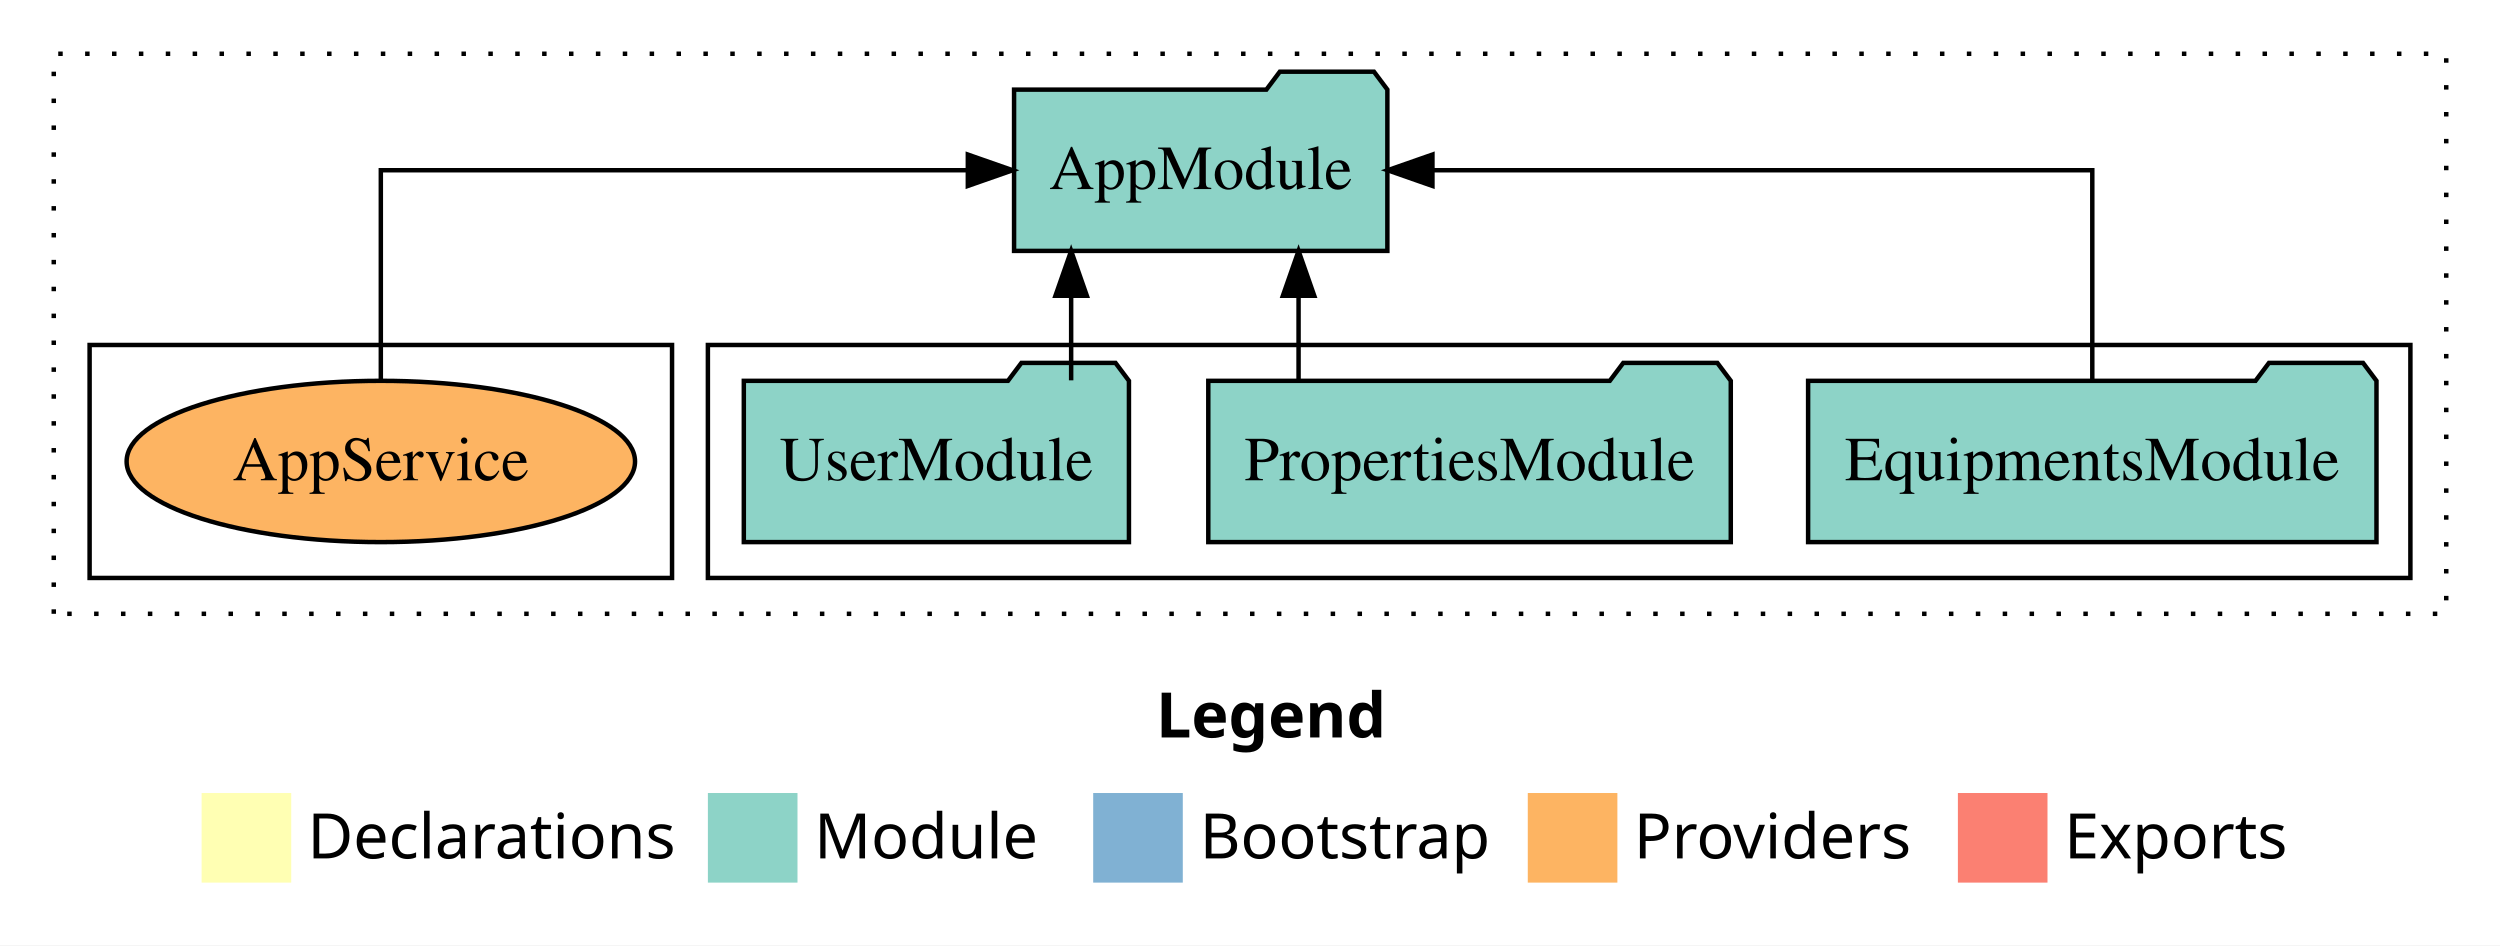
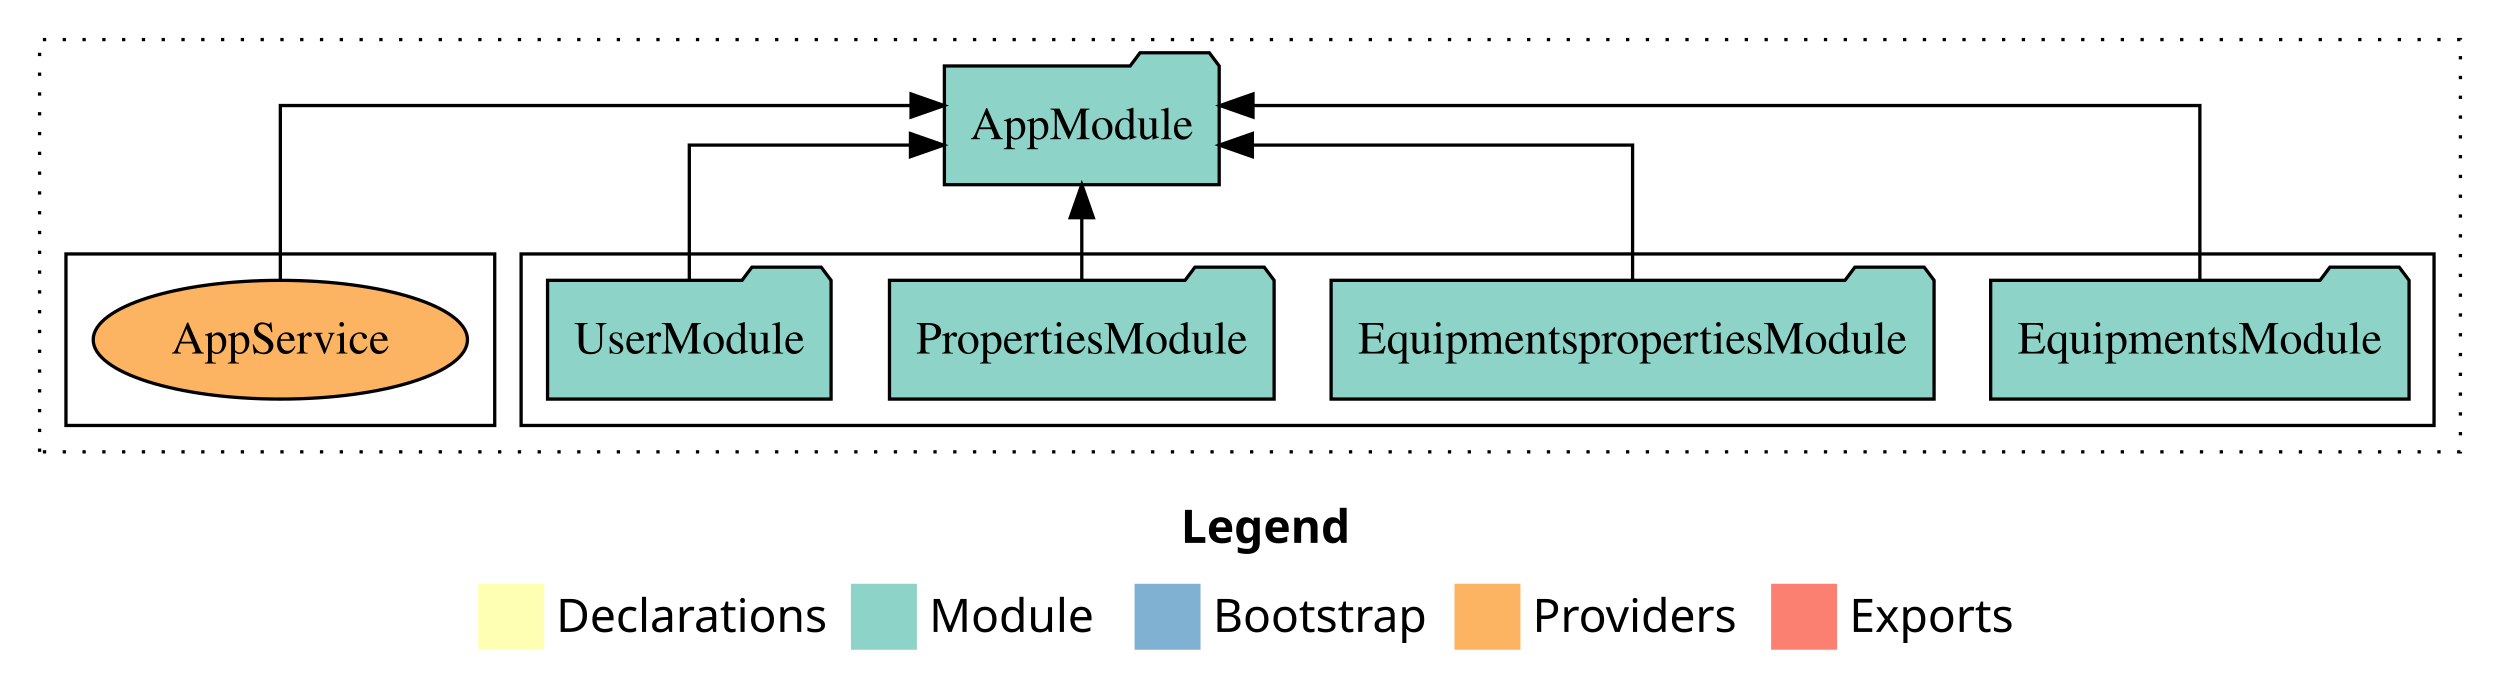
- <svg xmlns="http://www.w3.org/2000/svg" width="558pt" height="211pt" viewBox="0.00 0.00 558.00 211.00">
+ <svg xmlns="http://www.w3.org/2000/svg" width="758pt" height="211pt" viewBox="0.00 0.00 758.00 211.00">
  <g id="graph0" class="graph" transform="scale(1 1) rotate(0) translate(4 207)">
-     <polygon fill="white" stroke="transparent" points="-4,4 -4,-207 554,-207 554,4 -4,4" />
-     <text text-anchor="start" x="254.01" y="-42.4" font-family="Times-12" font-weight="bold" font-size="14.00">Legend</text>
-     <polygon fill="#ffffb3" stroke="transparent" points="41,-10 41,-30 61,-30 61,-10 41,-10" />
-     <text text-anchor="start" x="64.63" y="-15.4" font-family="Times-12" font-size="14.00">  Declarations</text>
-     <polygon fill="#8dd3c7" stroke="transparent" points="154,-10 154,-30 174,-30 174,-10 154,-10" />
-     <text text-anchor="start" x="177.73" y="-15.4" font-family="Times-12" font-size="14.00">  Module</text>
-     <polygon fill="#80b1d3" stroke="transparent" points="240,-10 240,-30 260,-30 260,-10 240,-10" />
-     <text text-anchor="start" x="263.78" y="-15.4" font-family="Times-12" font-size="14.00">  Bootstrap</text>
-     <polygon fill="#fdb462" stroke="transparent" points="337,-10 337,-30 357,-30 357,-10 337,-10" />
-     <text text-anchor="start" x="360.67" y="-15.4" font-family="Times-12" font-size="14.00">  Providers</text>
-     <polygon fill="#fb8072" stroke="transparent" points="433,-10 433,-30 453,-30 453,-10 433,-10" />
-     <text text-anchor="start" x="456.73" y="-15.4" font-family="Times-12" font-size="14.00">  Exports</text>
+     <polygon fill="white" stroke="transparent" points="-4,4 -4,-207 754,-207 754,4 -4,4" />
+     <text text-anchor="start" x="354.01" y="-42.4" font-family="Times-12" font-weight="bold" font-size="14.00">Legend</text>
+     <polygon fill="#ffffb3" stroke="transparent" points="141,-10 141,-30 161,-30 161,-10 141,-10" />
+     <text text-anchor="start" x="164.63" y="-15.4" font-family="Times-12" font-size="14.00">  Declarations</text>
+     <polygon fill="#8dd3c7" stroke="transparent" points="254,-10 254,-30 274,-30 274,-10 254,-10" />
+     <text text-anchor="start" x="277.73" y="-15.4" font-family="Times-12" font-size="14.00">  Module</text>
+     <polygon fill="#80b1d3" stroke="transparent" points="340,-10 340,-30 360,-30 360,-10 340,-10" />
+     <text text-anchor="start" x="363.78" y="-15.4" font-family="Times-12" font-size="14.00">  Bootstrap</text>
+     <polygon fill="#fdb462" stroke="transparent" points="437,-10 437,-30 457,-30 457,-10 437,-10" />
+     <text text-anchor="start" x="460.67" y="-15.4" font-family="Times-12" font-size="14.00">  Providers</text>
+     <polygon fill="#fb8072" stroke="transparent" points="533,-10 533,-30 553,-30 553,-10 533,-10" />
+     <text text-anchor="start" x="556.73" y="-15.4" font-family="Times-12" font-size="14.00">  Exports</text>
    <g id="clust1" class="cluster">
-       <polygon fill="none" stroke="black" stroke-dasharray="1,5" points="8,-70 8,-195 542,-195 542,-70 8,-70" />
+       <polygon fill="none" stroke="black" stroke-dasharray="1,5" points="8,-70 8,-195 742,-195 742,-70 8,-70" />
    </g>
    <g id="clust3" class="cluster">
-       <polygon fill="none" stroke="black" points="154,-78 154,-130 534,-130 534,-78 154,-78" />
+       <polygon fill="none" stroke="black" points="154,-78 154,-130 734,-130 734,-78 154,-78" />
    </g>
    <g id="clust6" class="cluster">
      <polygon fill="none" stroke="black" points="16,-78 16,-130 146,-130 146,-78 16,-78" />
    </g>
    <g id="node1" class="node">
-       <polygon fill="#8dd3c7" stroke="black" points="526.43,-122 523.43,-126 502.43,-126 499.43,-122 399.57,-122 399.57,-86 526.43,-86 526.43,-122" />
-       <text text-anchor="middle" x="463" y="-99.8" font-family="Times,serif" font-size="14.00">EquipmentsModule</text>
+       <polygon fill="#8dd3c7" stroke="black" points="726.43,-122 723.43,-126 702.43,-126 699.43,-122 599.57,-122 599.57,-86 726.43,-86 726.43,-122" />
+       <text text-anchor="middle" x="663" y="-99.8" font-family="Times,serif" font-size="14.00">EquipmentsModule</text>
    </g>
-     <g id="node4" class="node">
-       <polygon fill="#8dd3c7" stroke="black" points="305.66,-187 302.66,-191 281.66,-191 278.66,-187 222.34,-187 222.34,-151 305.66,-151 305.66,-187" />
-       <text text-anchor="middle" x="264" y="-164.8" font-family="Times,serif" font-size="14.00">AppModule</text>
+     <g id="node5" class="node">
+       <polygon fill="#8dd3c7" stroke="black" points="365.66,-187 362.66,-191 341.66,-191 338.66,-187 282.34,-187 282.34,-151 365.66,-151 365.66,-187" />
+       <text text-anchor="middle" x="324" y="-164.8" font-family="Times,serif" font-size="14.00">AppModule</text>
    </g>
    <g id="edge1" class="edge">
-       <path fill="none" stroke="black" d="M463,-122.11C463,-141.34 463,-169 463,-169 463,-169 315.72,-169 315.72,-169" />
-       <polygon fill="black" stroke="black" points="315.72,-165.5 305.72,-169 315.72,-172.5 315.72,-165.5" />
+       <path fill="none" stroke="black" d="M663,-122.28C663,-143.32 663,-175 663,-175 663,-175 375.91,-175 375.91,-175" />
+       <polygon fill="black" stroke="black" points="375.91,-171.5 365.91,-175 375.91,-178.5 375.91,-171.5" />
    </g>
    <g id="node2" class="node">
+       <polygon fill="#8dd3c7" stroke="black" points="582.41,-122 579.41,-126 558.41,-126 555.41,-122 399.59,-122 399.59,-86 582.41,-86 582.41,-122" />
+       <text text-anchor="middle" x="491" y="-99.8" font-family="Times,serif" font-size="14.00">EquipmentspropertiesModule</text>
+     </g>
+     <g id="edge2" class="edge">
+       <path fill="none" stroke="black" d="M491,-122.02C491,-139.37 491,-163 491,-163 491,-163 375.71,-163 375.71,-163" />
+       <polygon fill="black" stroke="black" points="375.71,-159.5 365.71,-163 375.71,-166.5 375.71,-159.5" />
+     </g>
+     <g id="node3" class="node">
      <polygon fill="#8dd3c7" stroke="black" points="382.31,-122 379.31,-126 358.31,-126 355.31,-122 265.69,-122 265.69,-86 382.31,-86 382.31,-122" />
      <text text-anchor="middle" x="324" y="-99.8" font-family="Times,serif" font-size="14.00">PropertiesModule</text>
    </g>
-     <g id="edge2" class="edge">
-       <path fill="none" stroke="black" d="M285.84,-122.11C285.84,-122.11 285.84,-140.99 285.84,-140.99" />
-       <polygon fill="black" stroke="black" points="282.34,-140.99 285.84,-150.99 289.34,-140.99 282.34,-140.99" />
+     <g id="edge3" class="edge">
+       <path fill="none" stroke="black" d="M324,-122.11C324,-122.11 324,-140.99 324,-140.99" />
+       <polygon fill="black" stroke="black" points="320.5,-140.99 324,-150.99 327.5,-140.99 320.5,-140.99" />
    </g>
-     <g id="node3" class="node">
+     <g id="node4" class="node">
      <polygon fill="#8dd3c7" stroke="black" points="247.98,-122 244.98,-126 223.98,-126 220.98,-122 162.02,-122 162.02,-86 247.98,-86 247.98,-122" />
      <text text-anchor="middle" x="205" y="-99.8" font-family="Times,serif" font-size="14.00">UserModule</text>
    </g>
-     <g id="edge3" class="edge">
-       <path fill="none" stroke="black" d="M235.08,-122.11C235.08,-122.11 235.08,-140.99 235.08,-140.99" />
-       <polygon fill="black" stroke="black" points="231.58,-140.99 235.08,-150.99 238.58,-140.99 231.58,-140.99" />
+     <g id="edge4" class="edge">
+       <path fill="none" stroke="black" d="M205,-122.02C205,-139.37 205,-163 205,-163 205,-163 272.05,-163 272.05,-163" />
+       <polygon fill="black" stroke="black" points="272.05,-166.5 282.05,-163 272.05,-159.5 272.05,-166.5" />
    </g>
-     <g id="node5" class="node">
+     <g id="node6" class="node">
      <ellipse fill="#fdb462" stroke="black" cx="81" cy="-104" rx="56.74" ry="18" />
      <text text-anchor="middle" x="81" y="-99.8" font-family="Times,serif" font-size="14.00">AppService</text>
    </g>
-     <g id="edge4" class="edge">
-       <path fill="none" stroke="black" d="M81,-122.11C81,-141.34 81,-169 81,-169 81,-169 212.02,-169 212.02,-169" />
-       <polygon fill="black" stroke="black" points="212.02,-172.5 222.02,-169 212.02,-165.5 212.02,-172.5" />
+     <g id="edge5" class="edge">
+       <path fill="none" stroke="black" d="M81,-122.28C81,-143.32 81,-175 81,-175 81,-175 272.23,-175 272.23,-175" />
+       <polygon fill="black" stroke="black" points="272.23,-178.5 282.23,-175 272.23,-171.5 272.23,-178.5" />
    </g>
  </g>
</svg>
